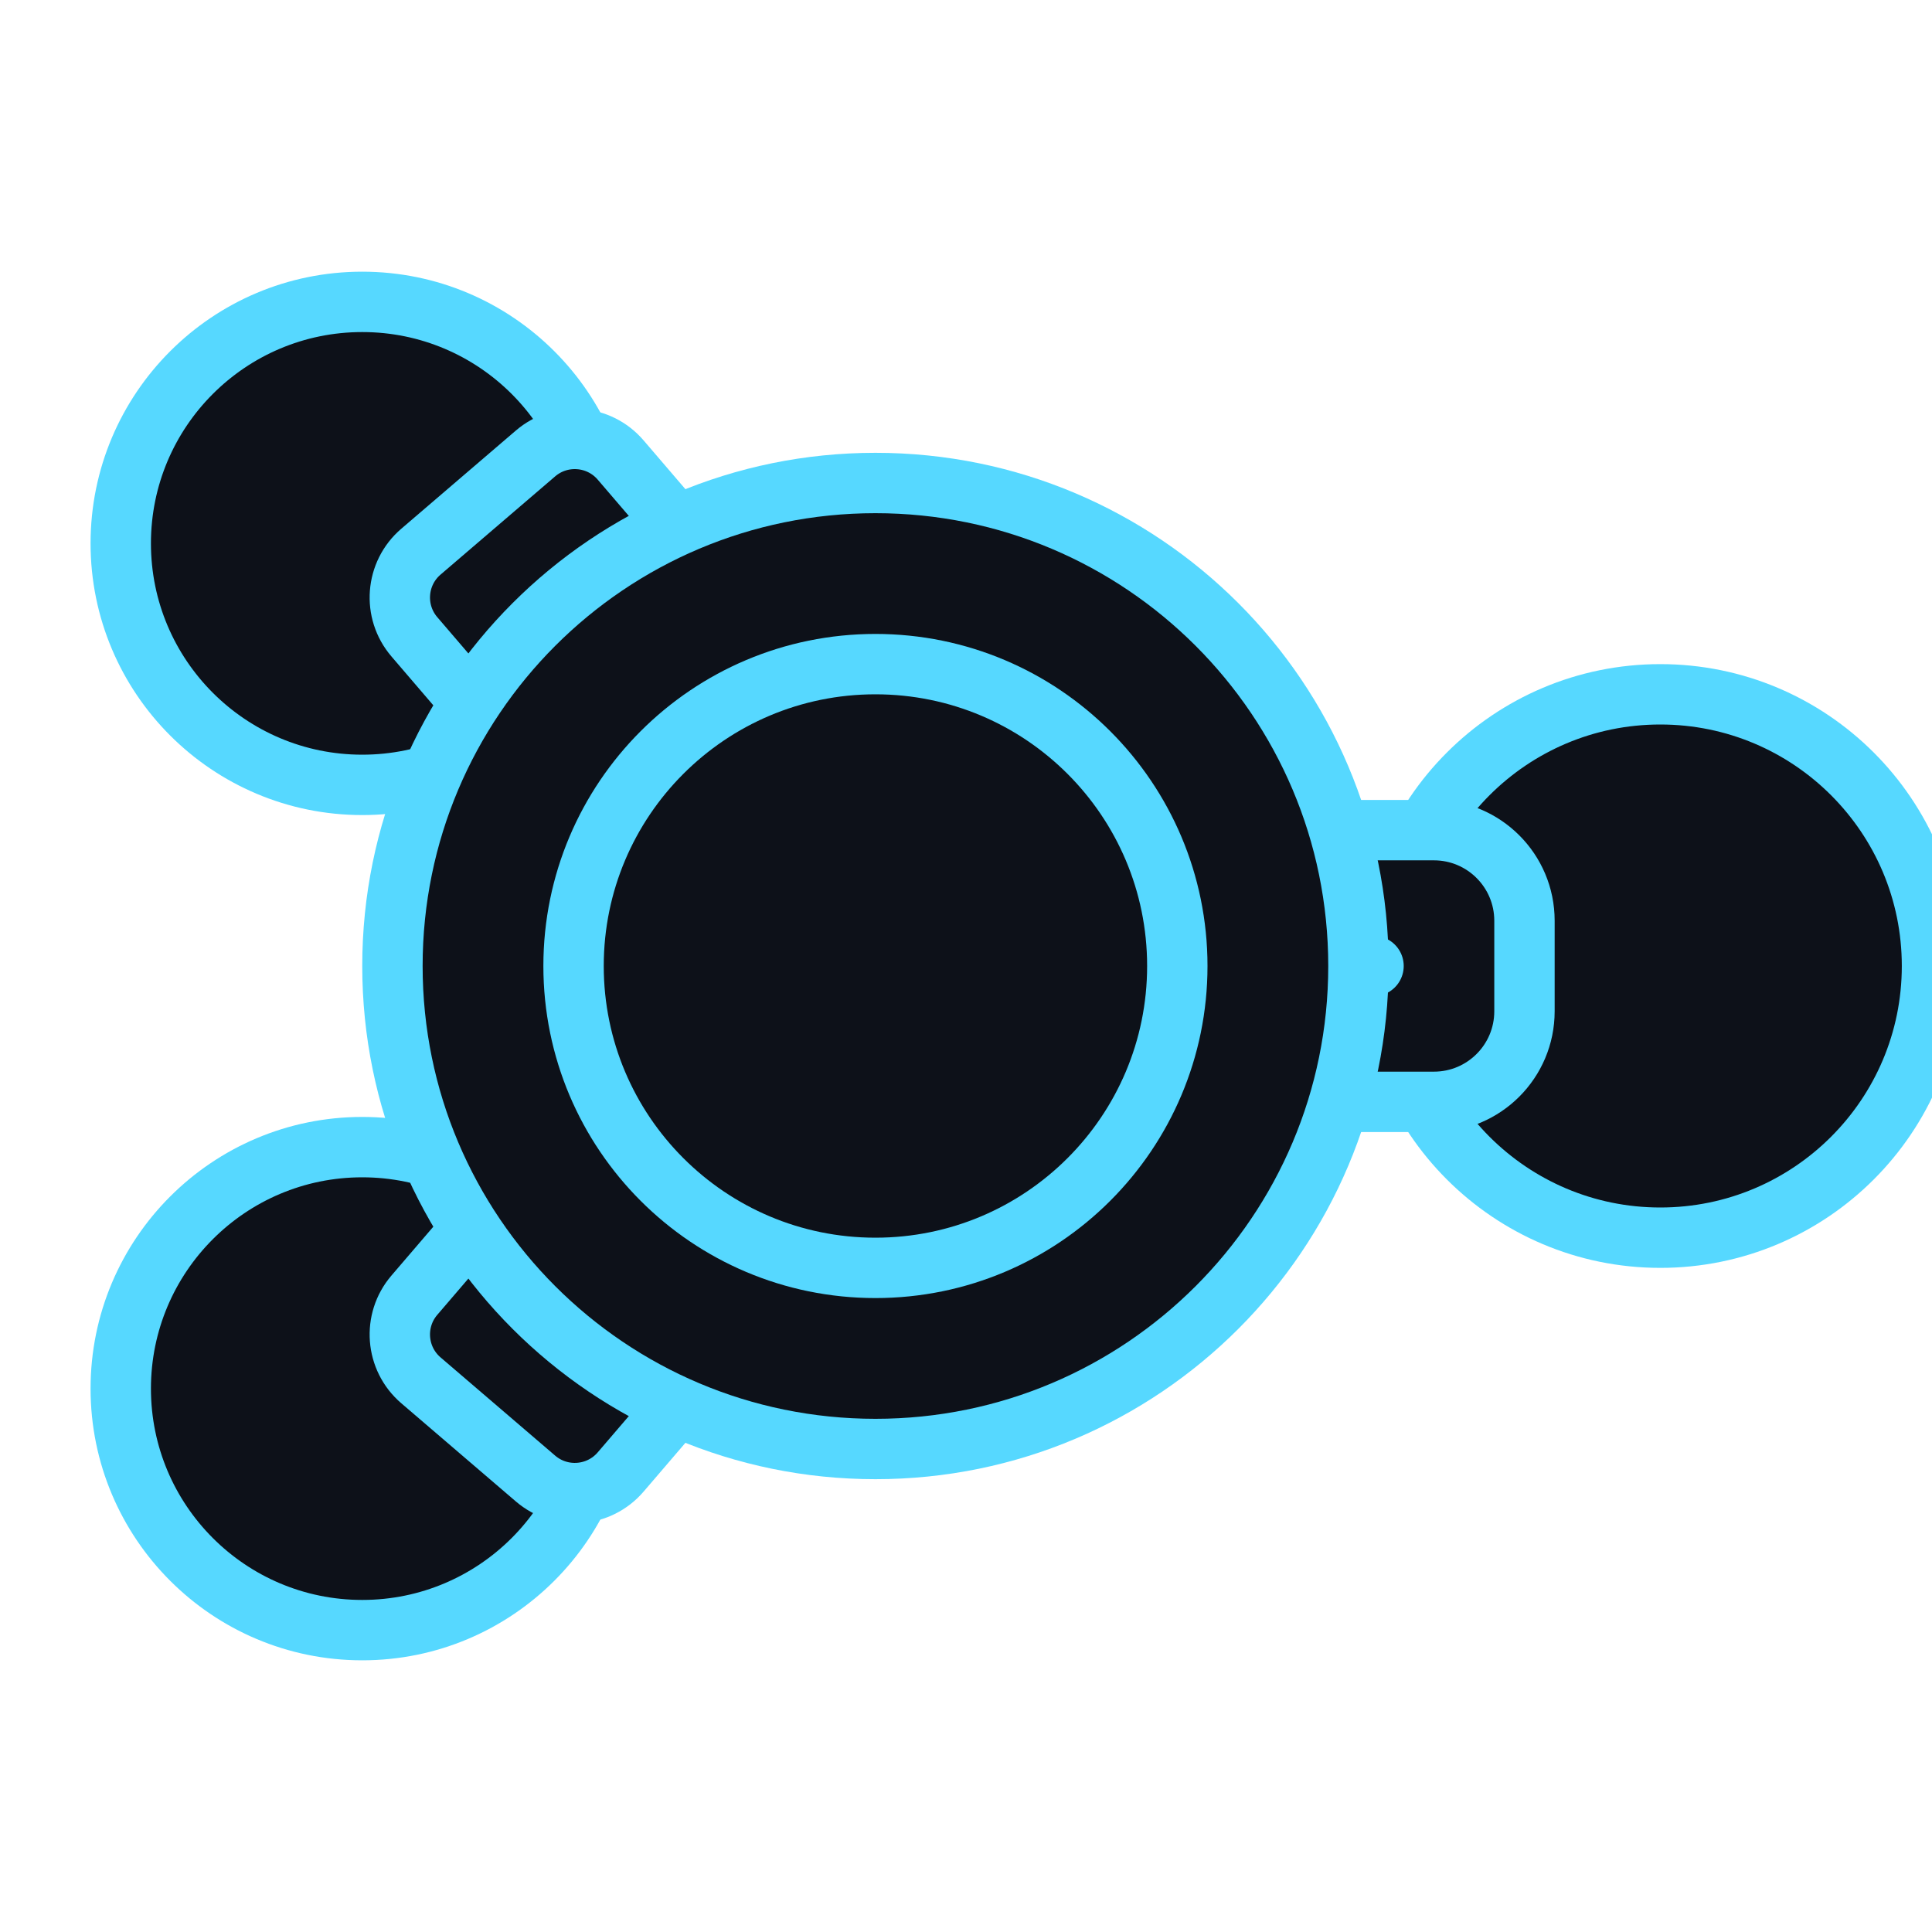
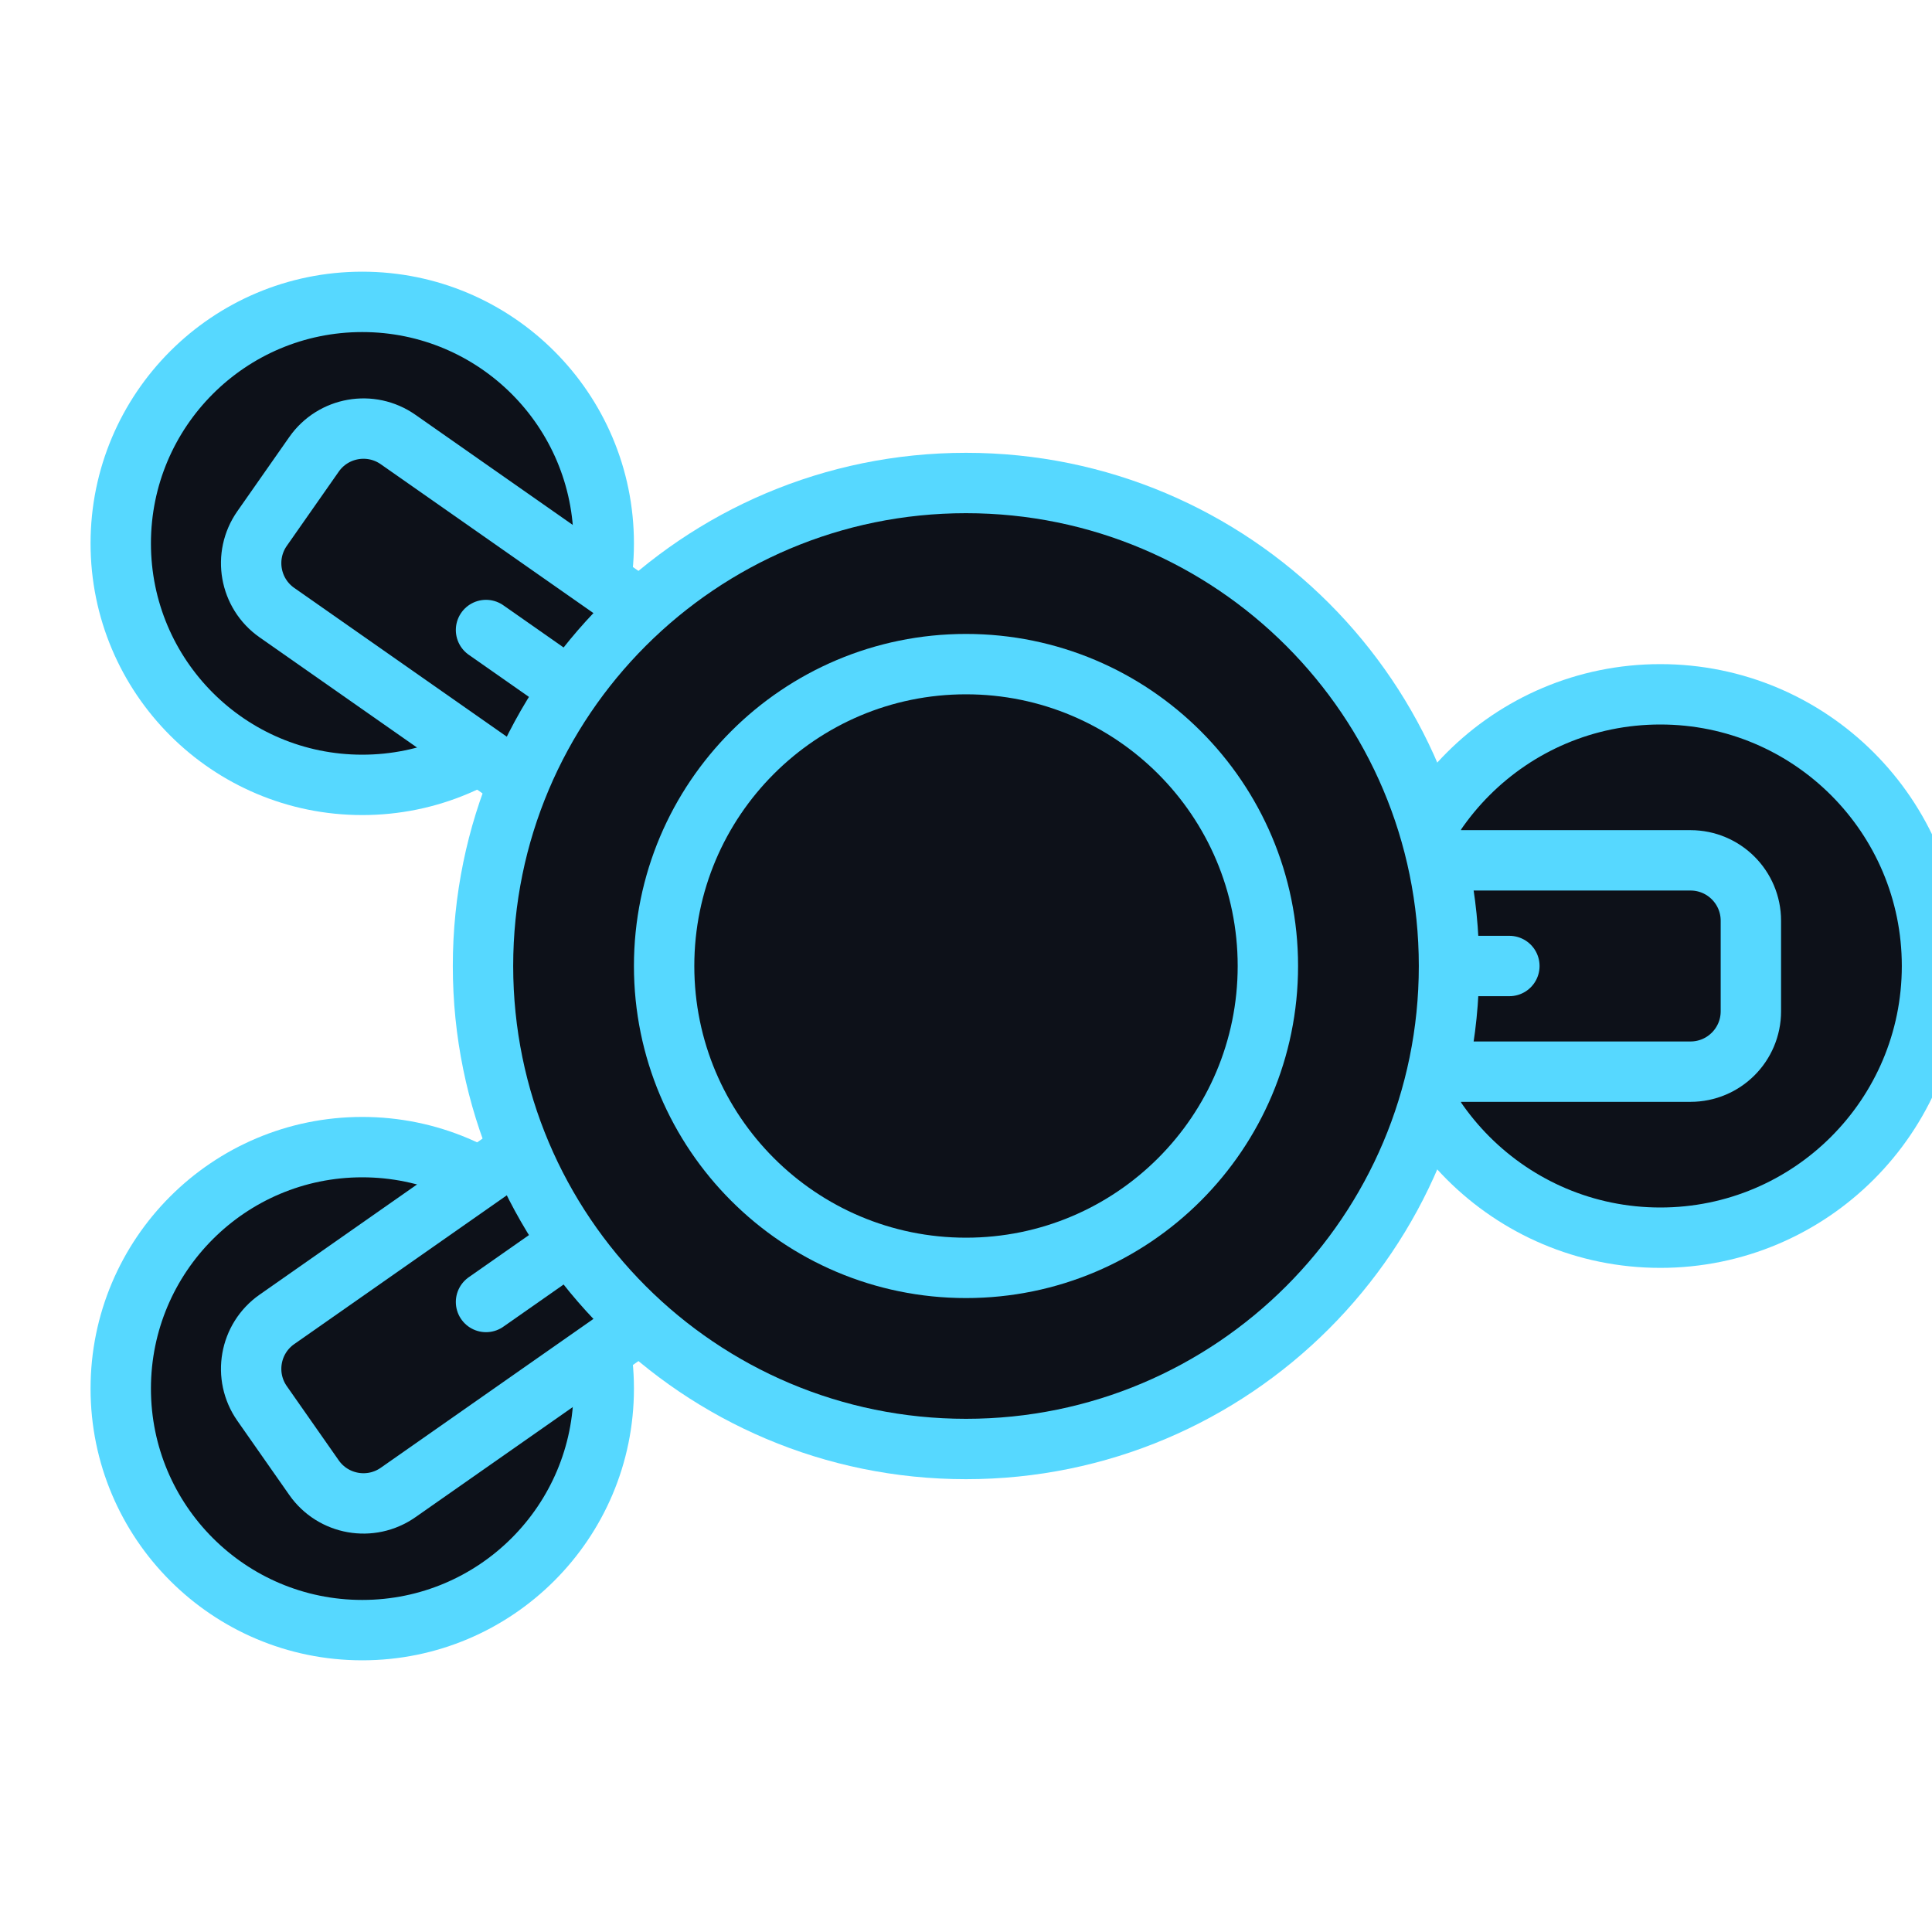
<svg xmlns="http://www.w3.org/2000/svg" class="sprite" viewBox="0 0 64 64" aria-label="Starport" data-anchor="32 32" data-visible-box="6 13 52 39" data-footprint="4 3" data-bwapi-pixel-bounds="97 79" data-slug="starport" width="256" height="256" color="#56d8ff" style="filter: none;">
  <style>
      .panel { fill: #0d1119; stroke: currentColor; stroke-width: 2; stroke-linejoin: round; stroke-linecap: round; }
      .line { fill: none; stroke: currentColor; stroke-width: 2; stroke-linejoin: round; stroke-linecap: round; }
      .core { fill: currentColor; stroke: none; }
      .light { fill: #eef8ff; stroke: none; }
      .cut { fill: #06080d; stroke: none; }
    </style>
  <circle class="panel" data-part="lift-left-upper-thruster" cx="12" cy="18" r="8" />
  <circle class="panel" data-part="lift-left-lower-thruster" cx="12" cy="46" r="8" />
  <circle class="panel" data-part="lift-right-building-thruster" cx="55" cy="32" r="9" />
-   <rect class="panel" data-part="upper-left-support" x="12" y="20.5" width="22" height="9" rx="2" transform="rotate(49.40 23.00 25.00)" />
-   <rect class="panel" data-part="lower-left-support" x="12" y="34.5" width="22" height="9" rx="2" transform="rotate(-49.40 23.00 39.00)" />
-   <rect class="panel" data-part="attached-facility" x="28.5" y="27.5" width="22" height="9" rx="3" />
-   <line class="line" data-part="facility-centerline" x1="33.5" y1="32" x2="45.5" y2="32" />
-   <circle class="panel" data-part="landing-pad" data-anim="landing-light" cx="29" cy="32" r="16" />
-   <circle class="line" data-part="inner-landing-ring" data-anim="landing-light" cx="29" cy="32" r="10" />
+   <rect class="panel" data-part="upper-left-support" x="6.793" y="21.5" width="30.413" height="7" rx="2" transform="rotate(34.99 22.00 25.00)" />
+   <rect class="panel" data-part="lower-left-support" x="6.793" y="35.5" width="30.413" height="7" rx="2" transform="rotate(-34.99 22.00 39.00)" />
+   <rect class="panel" data-part="attached-facility" x="29" y="28.5" width="29" height="7" rx="2" transform="rotate(180.00 43.50 32.00)" />
+   <line class="line" data-part="upper-left-support-centerline" x1="16.10" y1="20.87" x2="27.90" y2="29.13" />
+   <line class="line" data-part="lower-left-support-centerline" x1="16.10" y1="43.13" x2="27.90" y2="34.87" />
+   <line class="line" data-part="facility-centerline" x1="50.00" y1="32.00" x2="37.00" y2="32.00" />
+   <circle class="panel" data-part="landing-pad" data-anim="landing-light" cx="32" cy="32" r="16" />
+   <circle class="line" data-part="inner-landing-ring" data-anim="landing-light" cx="32" cy="32" r="10" />
</svg>
